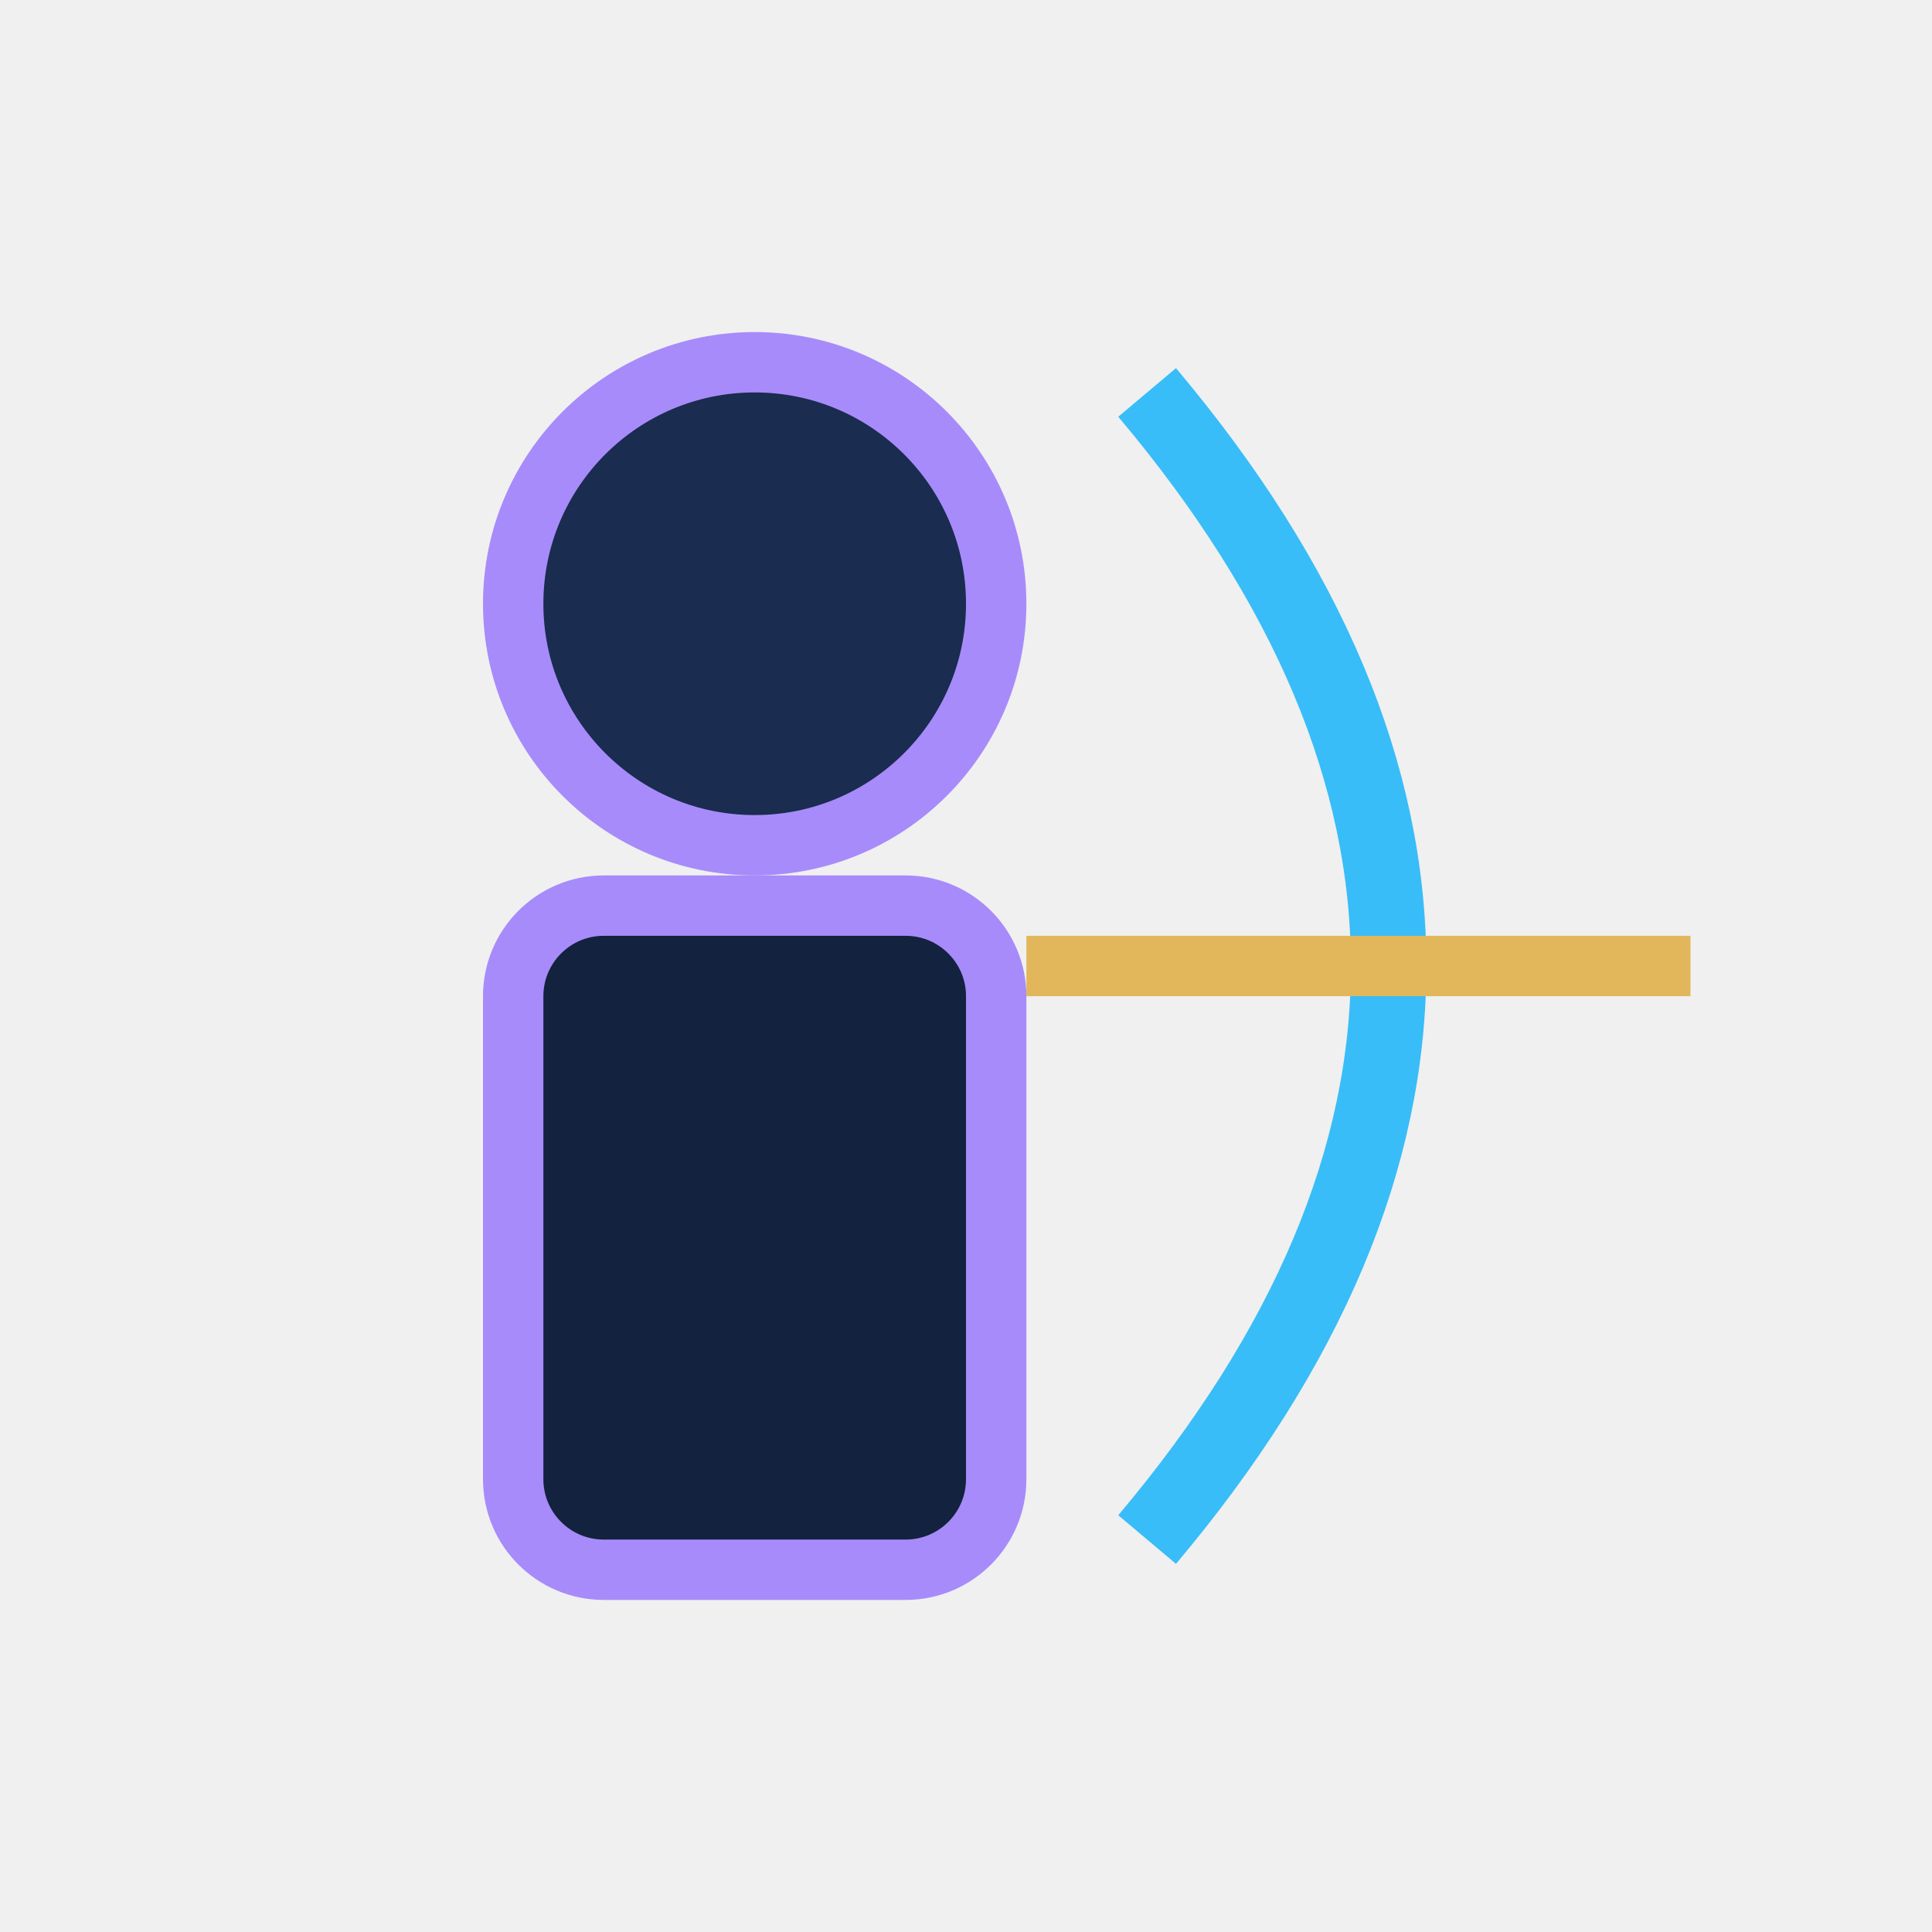
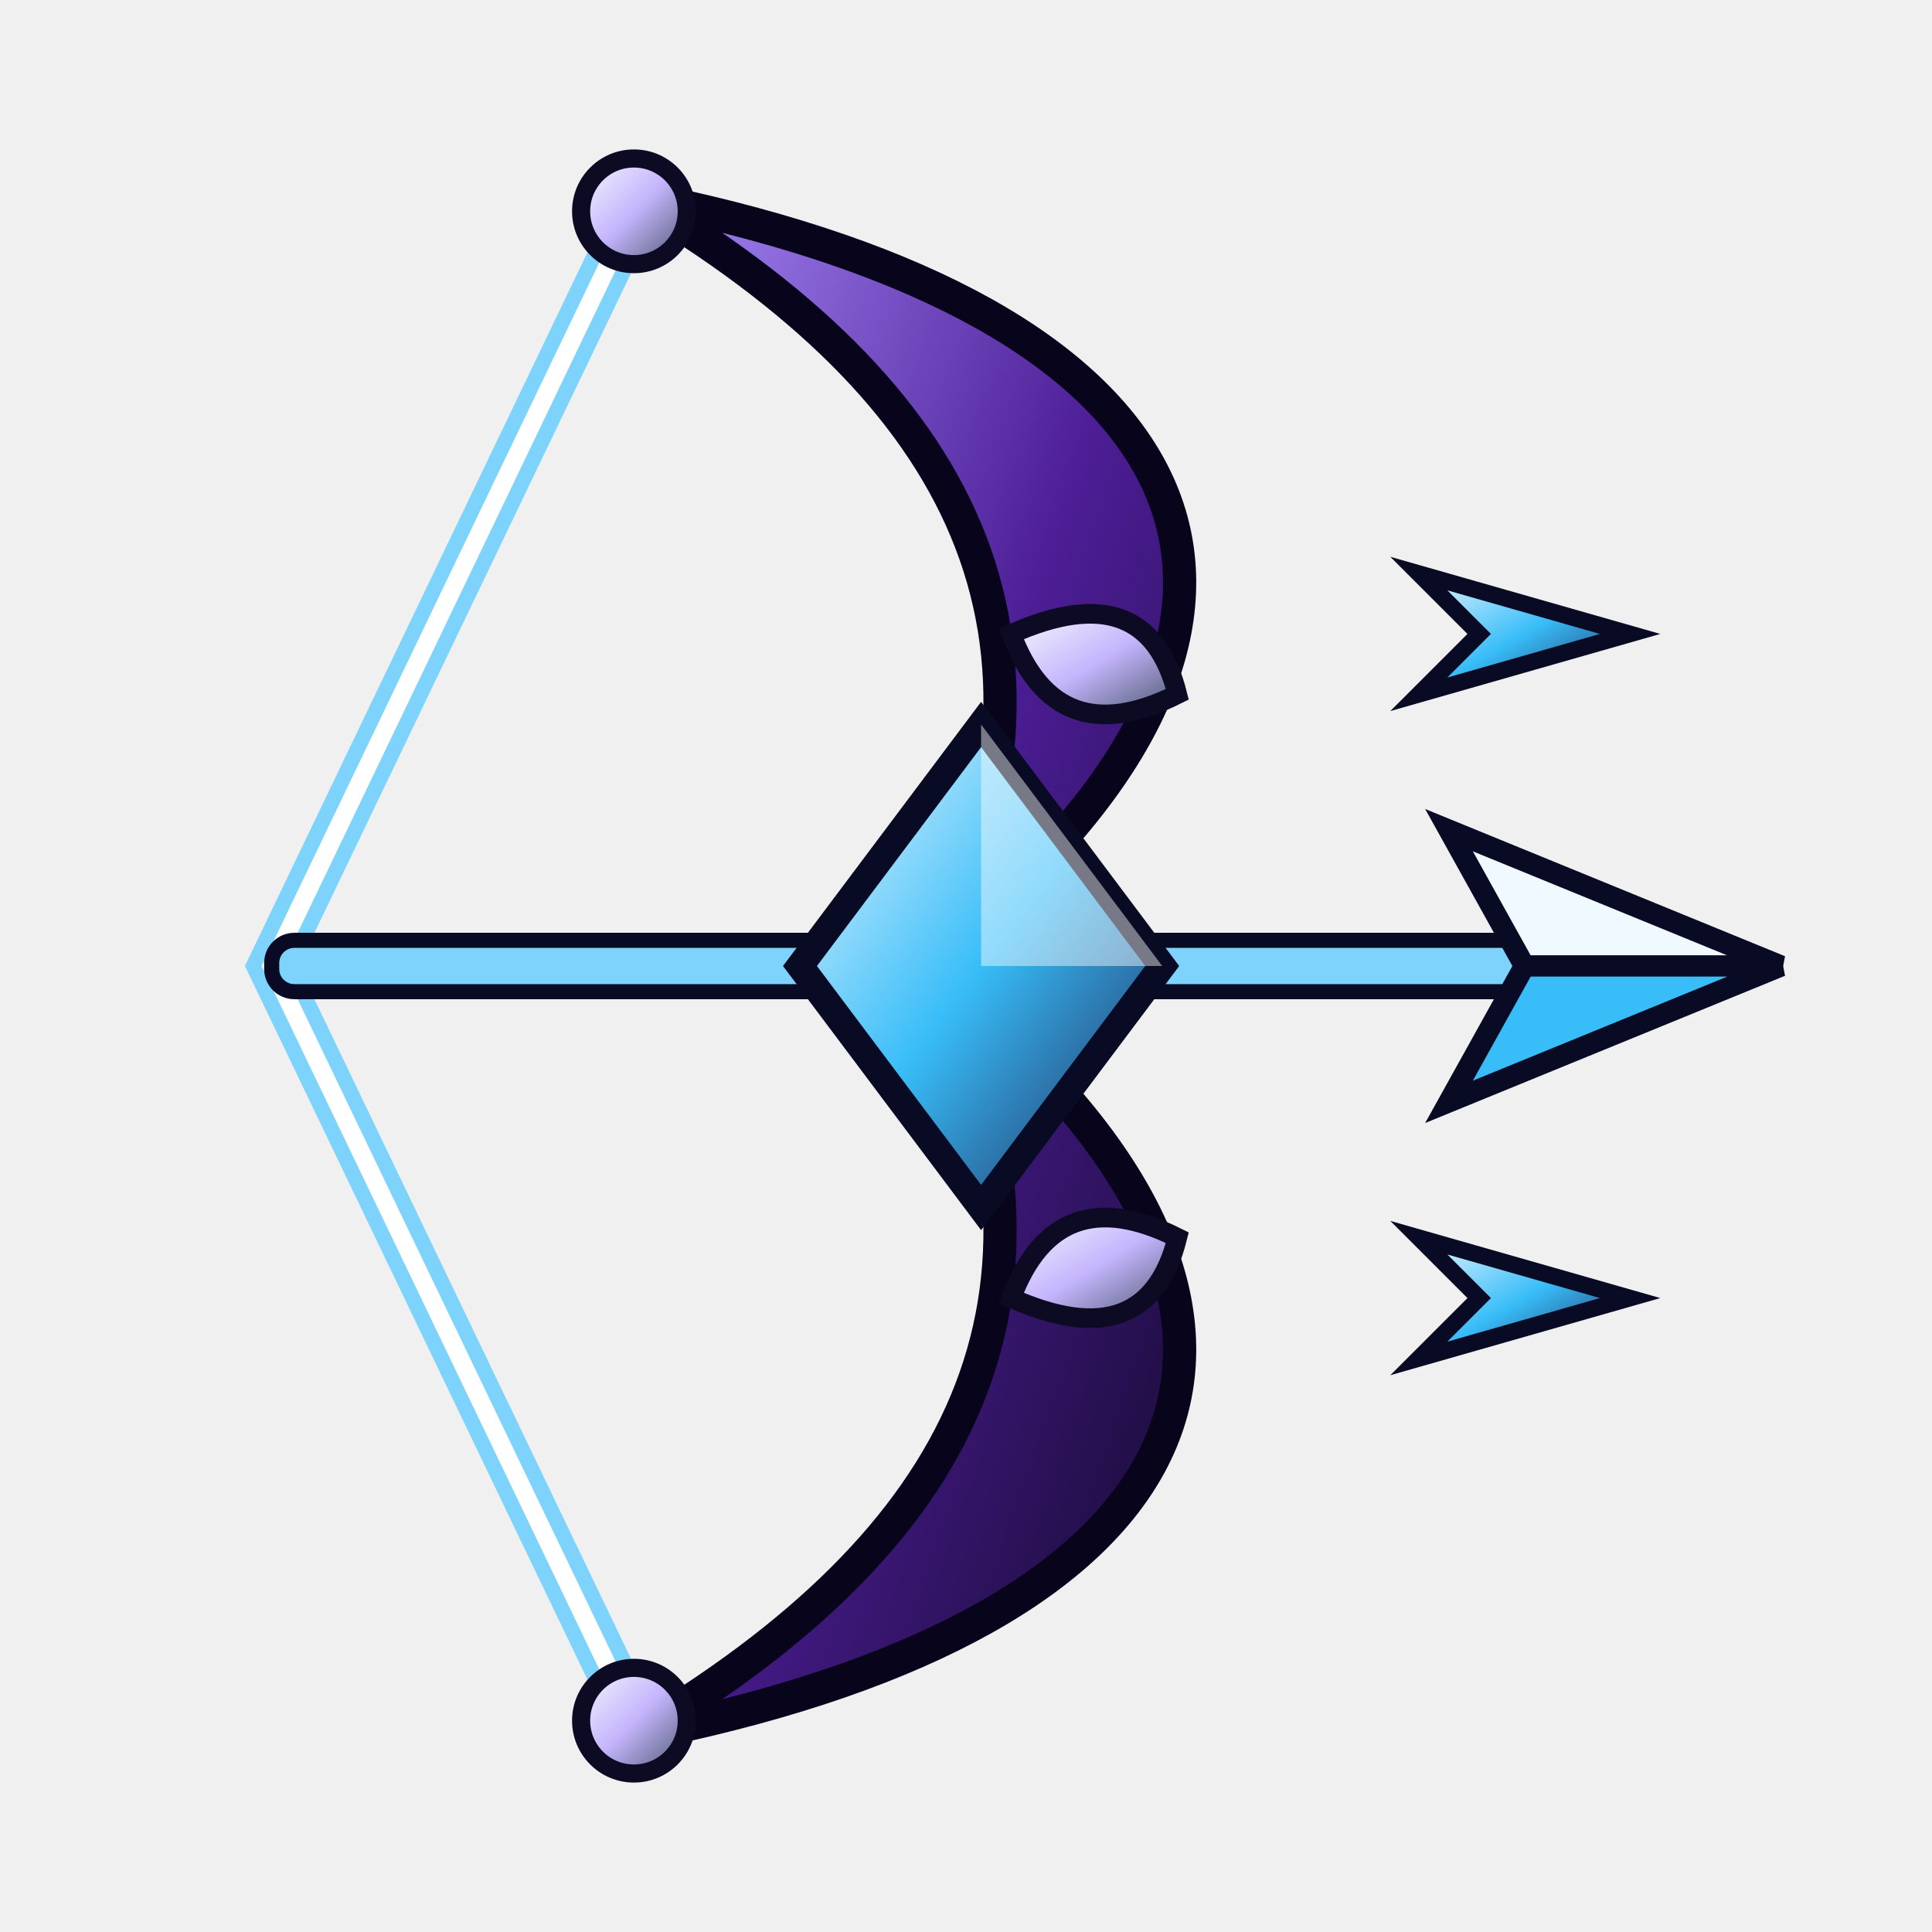
<svg xmlns="http://www.w3.org/2000/svg" viewBox="0 0 128 128" width="128" height="128">
-   <circle cx="50" cy="40" r="16" fill="#1a2c4f" stroke="#a78bfa" stroke-width="4" />
-   <rect x="34" y="60" width="32" height="44" rx="6" fill="#13223e" stroke="#a78bfa" stroke-width="4" />
-   <path d="M76 26 Q108 64 76 102" fill="none" stroke="#38bdf8" stroke-width="5" />
-   <line x1="68" y1="64" x2="112" y2="64" stroke="#e2b75b" stroke-width="4" />
+   <defs>
+     <linearGradient id="bowHorn" x1="0" y1="0" x2="1" y2="1">
+       <stop offset="0%" stop-color="#a78bfa" />
+       <stop offset="50%" stop-color="#4c1d95" />
+       <stop offset="100%" stop-color="#140a2e" />
+     </linearGradient>
+     <linearGradient id="silv" x1="0" y1="0" x2="1" y2="1">
+       <stop offset="0%" stop-color="#f8fafc" />
+       <stop offset="50%" stop-color="#c4b5fd" />
+       <stop offset="100%" stop-color="#475569" />
+     </linearGradient>
+     <linearGradient id="azCry" x1="0" y1="0" x2="1" y2="1">
+       <stop offset="0%" stop-color="#f0f9ff" />
+       <stop offset="50%" stop-color="#38bdf8" />
+       <stop offset="100%" stop-color="#1e1b4b" />
+     </linearGradient>
+   </defs>
+   <polyline points="42,14 18,64 42,114" fill="none" stroke="#7dd3fc" stroke-width="3.2" />
+   <polyline points="42,14 18,64 42,114" fill="none" stroke="#ffffff" stroke-width="1.2" />
+   <path d="M68 58 C88 38, 78 20, 42 13 C64 26, 72 42, 62 64 C72 86, 64 102, 42 115 C78 108, 88 90, 68 70 Z" fill="url(#bowHorn)" stroke="#08041c" stroke-width="2.2" />
+   <path d="M67 42 Q76 38 78 46 Q70 50 67 42 Z" fill="url(#silv)" stroke="#0d0a24" stroke-width="1.3" />
+   <path d="M67 86 Q76 90 78 82 Q70 78 67 86 Z" fill="url(#silv)" stroke="#0d0a24" stroke-width="1.3" />
+   <circle cx="42" cy="14" r="3.5" fill="url(#silv)" stroke="#0d0a24" stroke-width="1.2" />
+   <circle cx="42" cy="114" r="3.5" fill="url(#silv)" stroke="#0d0a24" stroke-width="1.2" />
+   <rect x="18" y="62.3" width="84" height="3.4" rx="1.5" fill="#7dd3fc" stroke="#090b24" stroke-width="1" />
+   <polygon points="118,64 96,55 101,64" fill="#f0f9ff" stroke="#090b24" stroke-width="1.4" />
+   <polygon points="118,64 101,64 96,73" fill="#38bdf8" stroke="#090b24" stroke-width="1.4" />
+   <polygon points="108,42 94,38 98,42 94,46" fill="url(#azCry)" stroke="#090b24" stroke-width="1.1" />
+   <polygon points="108,86 94,82 98,86 94,90" fill="url(#azCry)" stroke="#090b24" stroke-width="1.1" />
+   <polygon points="65,48 77,64 65,80 53,64" fill="url(#azCry)" stroke="#090b24" stroke-width="1.8" />
+   <polygon points="65,48 77,64 65,64" fill="#ffffff" opacity="0.45" />
</svg>
